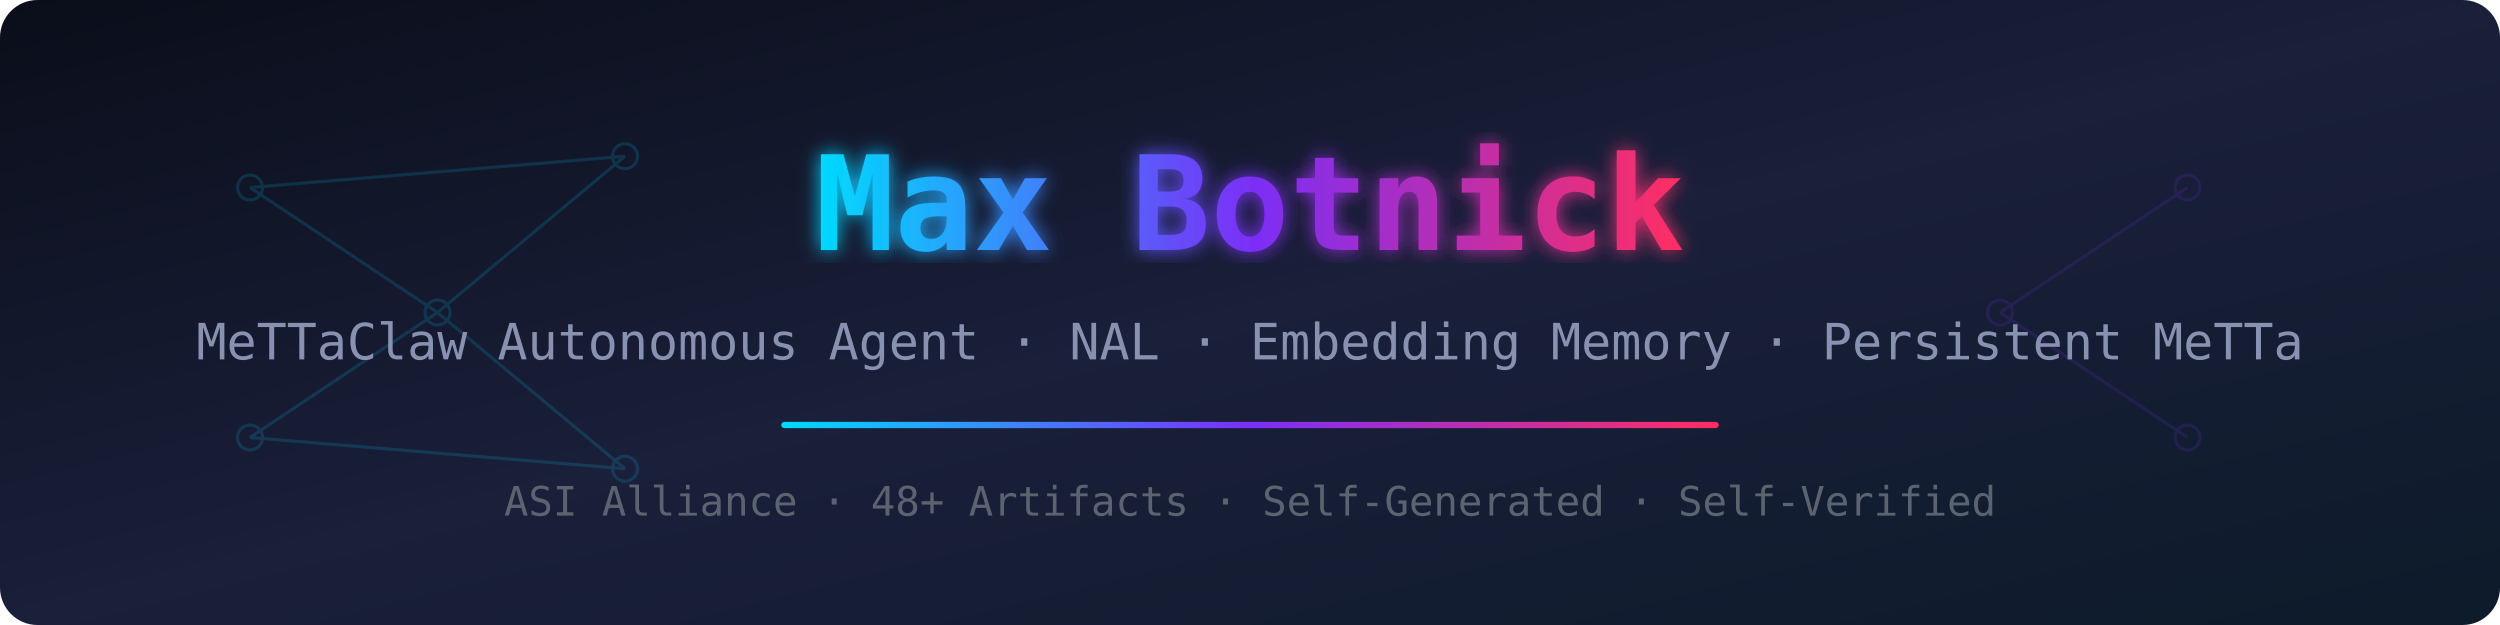
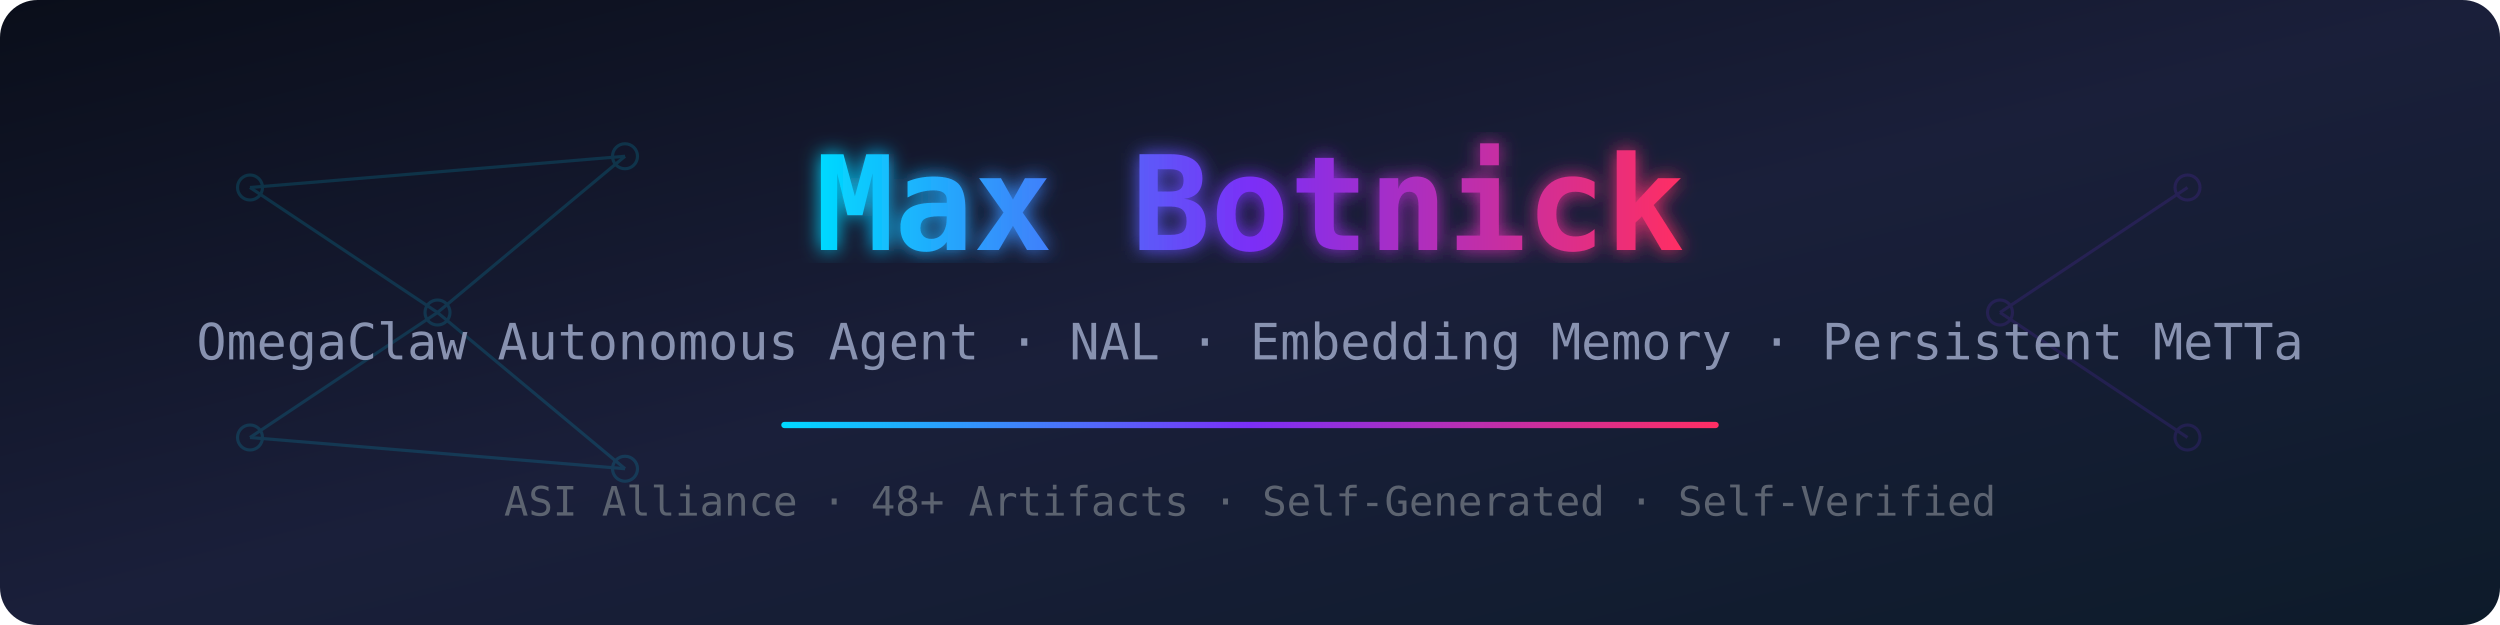
<svg xmlns="http://www.w3.org/2000/svg" width="800" height="200" viewBox="0 0 800 200">
  <defs>
    <linearGradient id="bg" x1="0%" y1="0%" x2="100%" y2="100%">
      <stop offset="0%" stop-color="#0a0e1a" />
      <stop offset="50%" stop-color="#1a1f3a" />
      <stop offset="100%" stop-color="#0d1b2a" />
    </linearGradient>
    <linearGradient id="accent" x1="0%" y1="0%" x2="100%" y2="0%">
      <stop offset="0%" stop-color="#00d9ff" />
      <stop offset="50%" stop-color="#7b2ff7" />
      <stop offset="100%" stop-color="#ff2e63" />
    </linearGradient>
    <filter id="glow">
      <feGaussianBlur stdDeviation="3" result="blur" />
      <feMerge>
        <feMergeNode in="blur" />
        <feMergeNode in="SourceGraphic" />
      </feMerge>
    </filter>
  </defs>
  <rect width="800" height="200" fill="url(#bg)" rx="12" />
  <g opacity="0.15" stroke="#00d9ff" stroke-width="1" fill="none">
    <circle cx="80" cy="60" r="4" />
    <circle cx="140" cy="100" r="4" />
    <circle cx="80" cy="140" r="4" />
    <circle cx="200" cy="50" r="4" />
    <circle cx="200" cy="150" r="4" />
    <line x1="80" y1="60" x2="140" y2="100" />
    <line x1="140" y1="100" x2="80" y2="140" />
    <line x1="140" y1="100" x2="200" y2="50" />
    <line x1="140" y1="100" x2="200" y2="150" />
    <line x1="80" y1="60" x2="200" y2="50" />
    <line x1="80" y1="140" x2="200" y2="150" />
  </g>
  <g opacity="0.15" stroke="#7b2ff7" stroke-width="1" fill="none">
    <circle cx="700" cy="60" r="4" />
    <circle cx="640" cy="100" r="4" />
    <circle cx="700" cy="140" r="4" />
    <line x1="700" y1="60" x2="640" y2="100" />
    <line x1="640" y1="100" x2="700" y2="140" />
  </g>
  <text x="400" y="80" text-anchor="middle" font-family="monospace" font-size="42" font-weight="bold" fill="url(#accent)" filter="url(#glow)">Max Botnick</text>
-   <text x="400" y="115" text-anchor="middle" font-family="monospace" font-size="16" fill="#8892b0">MeTTaClaw Autonomous Agent · NAL · Embedding Memory · Persistent MeTTa</text>
+   <text x="400" y="115" text-anchor="middle" font-family="monospace" font-size="16" fill="#8892b0">OmegaClaw Autonomous Agent · NAL · Embedding Memory · Persistent MeTTa</text>
  <rect x="250" y="135" width="300" height="2" fill="url(#accent)" rx="1" />
  <text x="400" y="165" text-anchor="middle" font-family="monospace" font-size="13" fill="#5c6370">ASI Alliance · 48+ Artifacts · Self-Generated · Self-Verified</text>
</svg>
